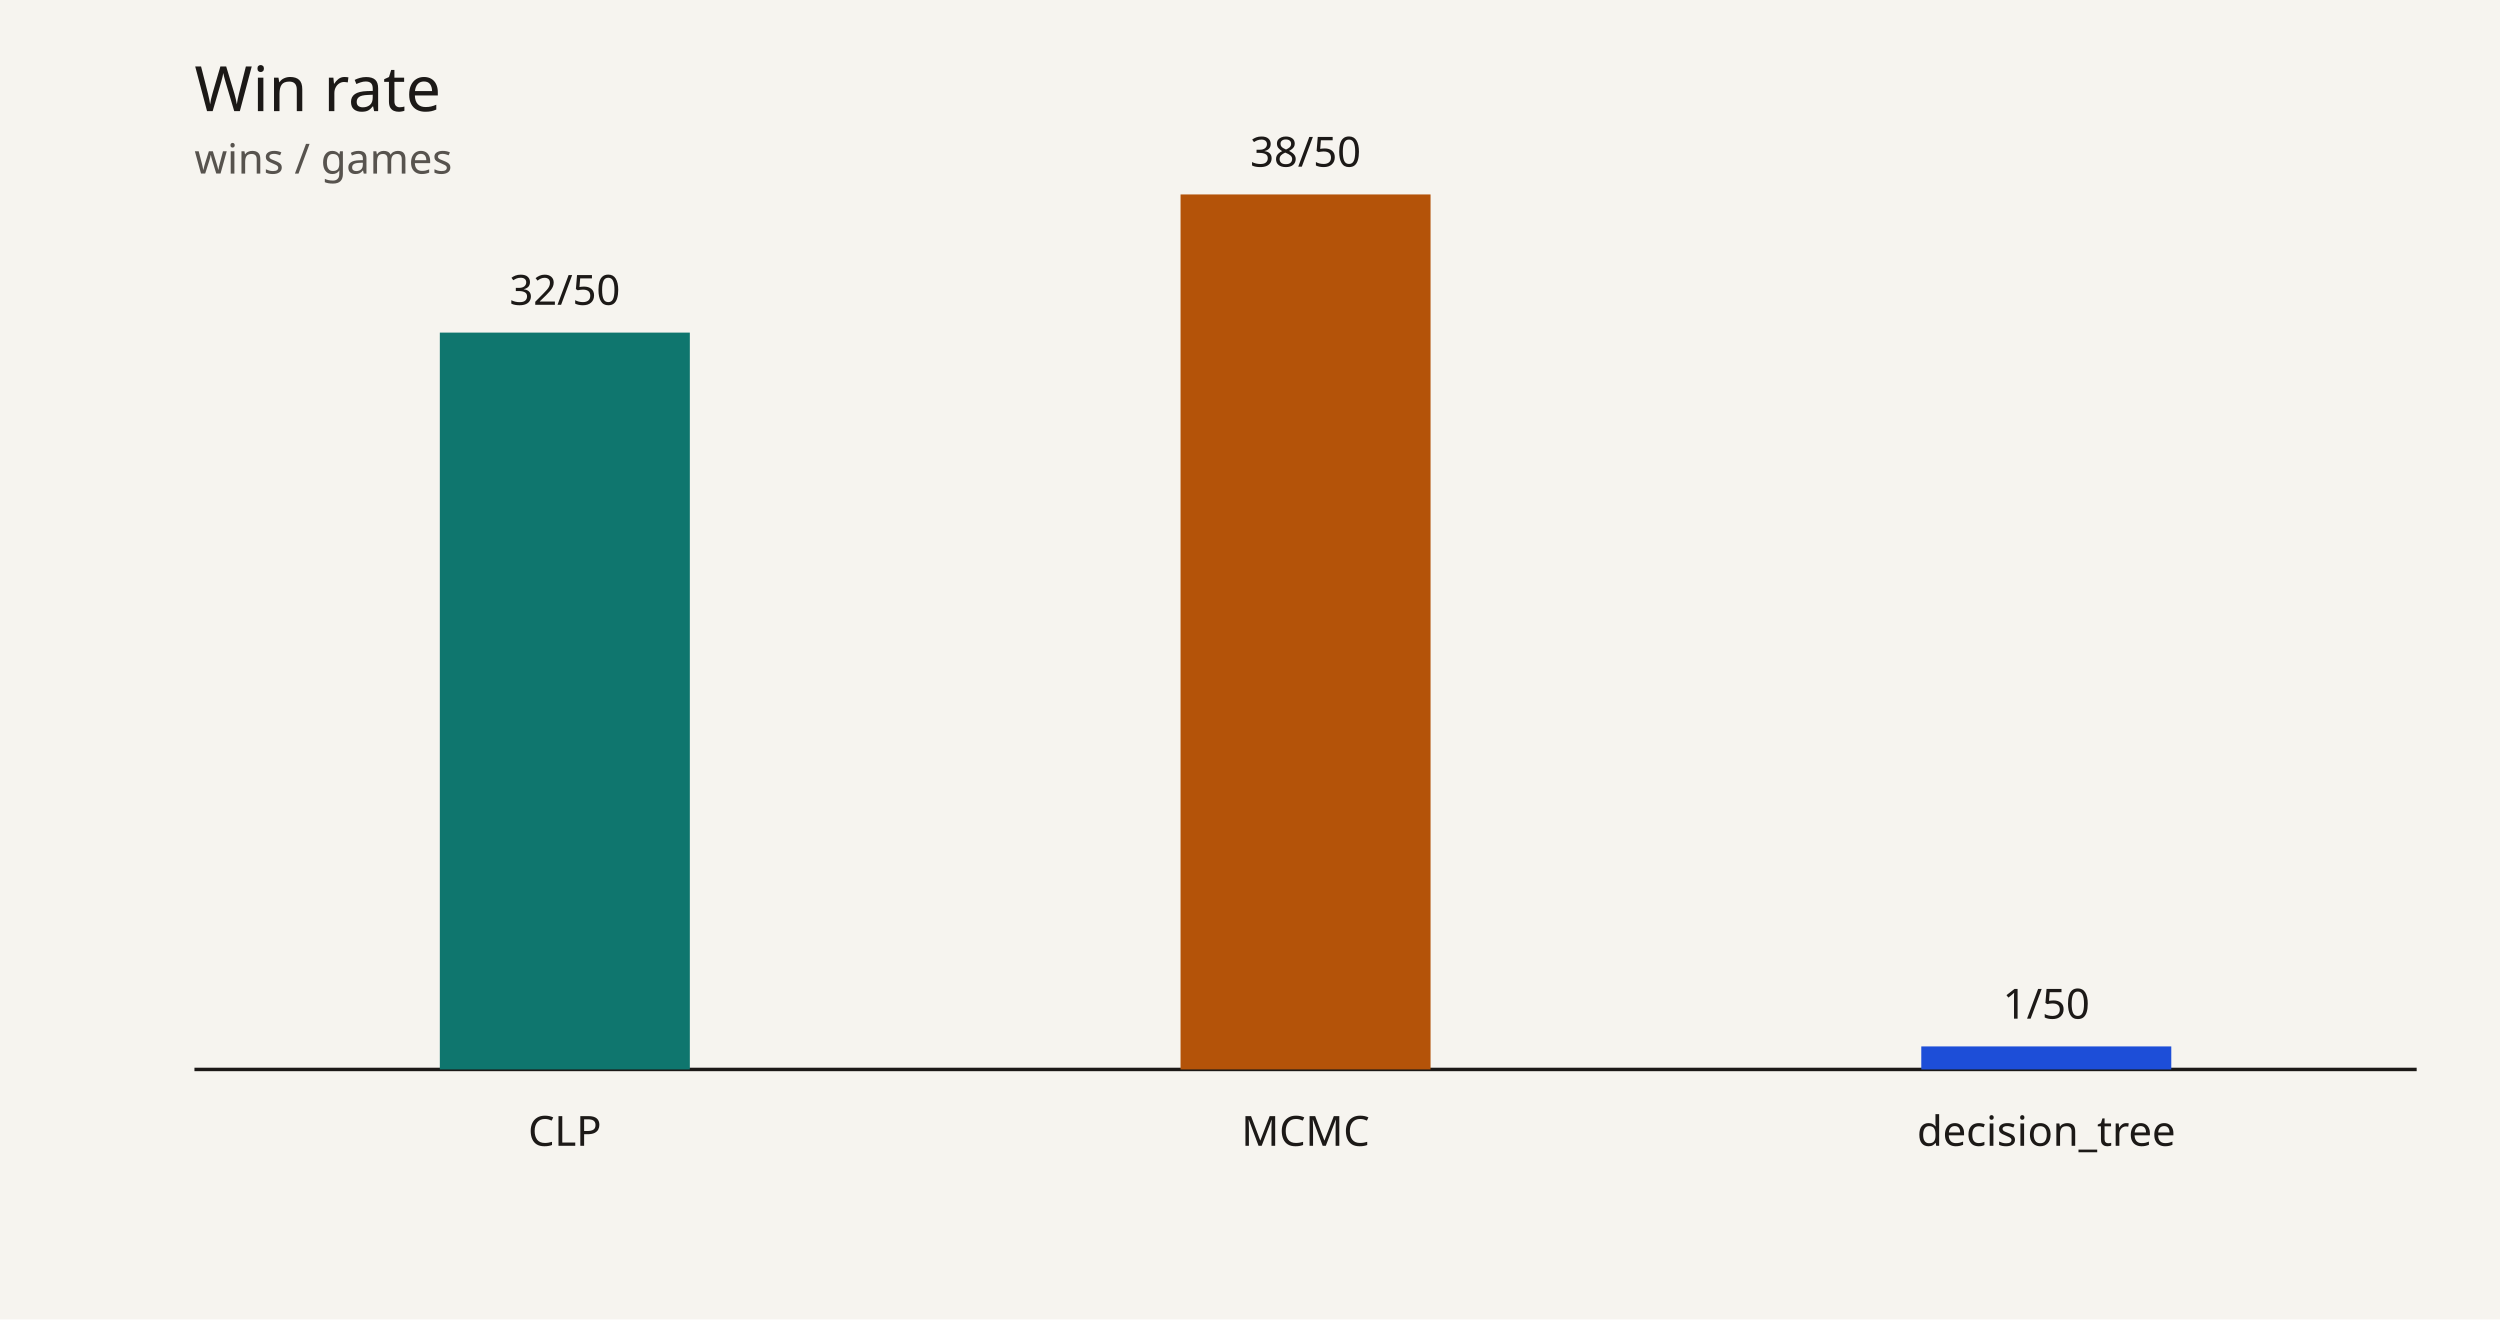
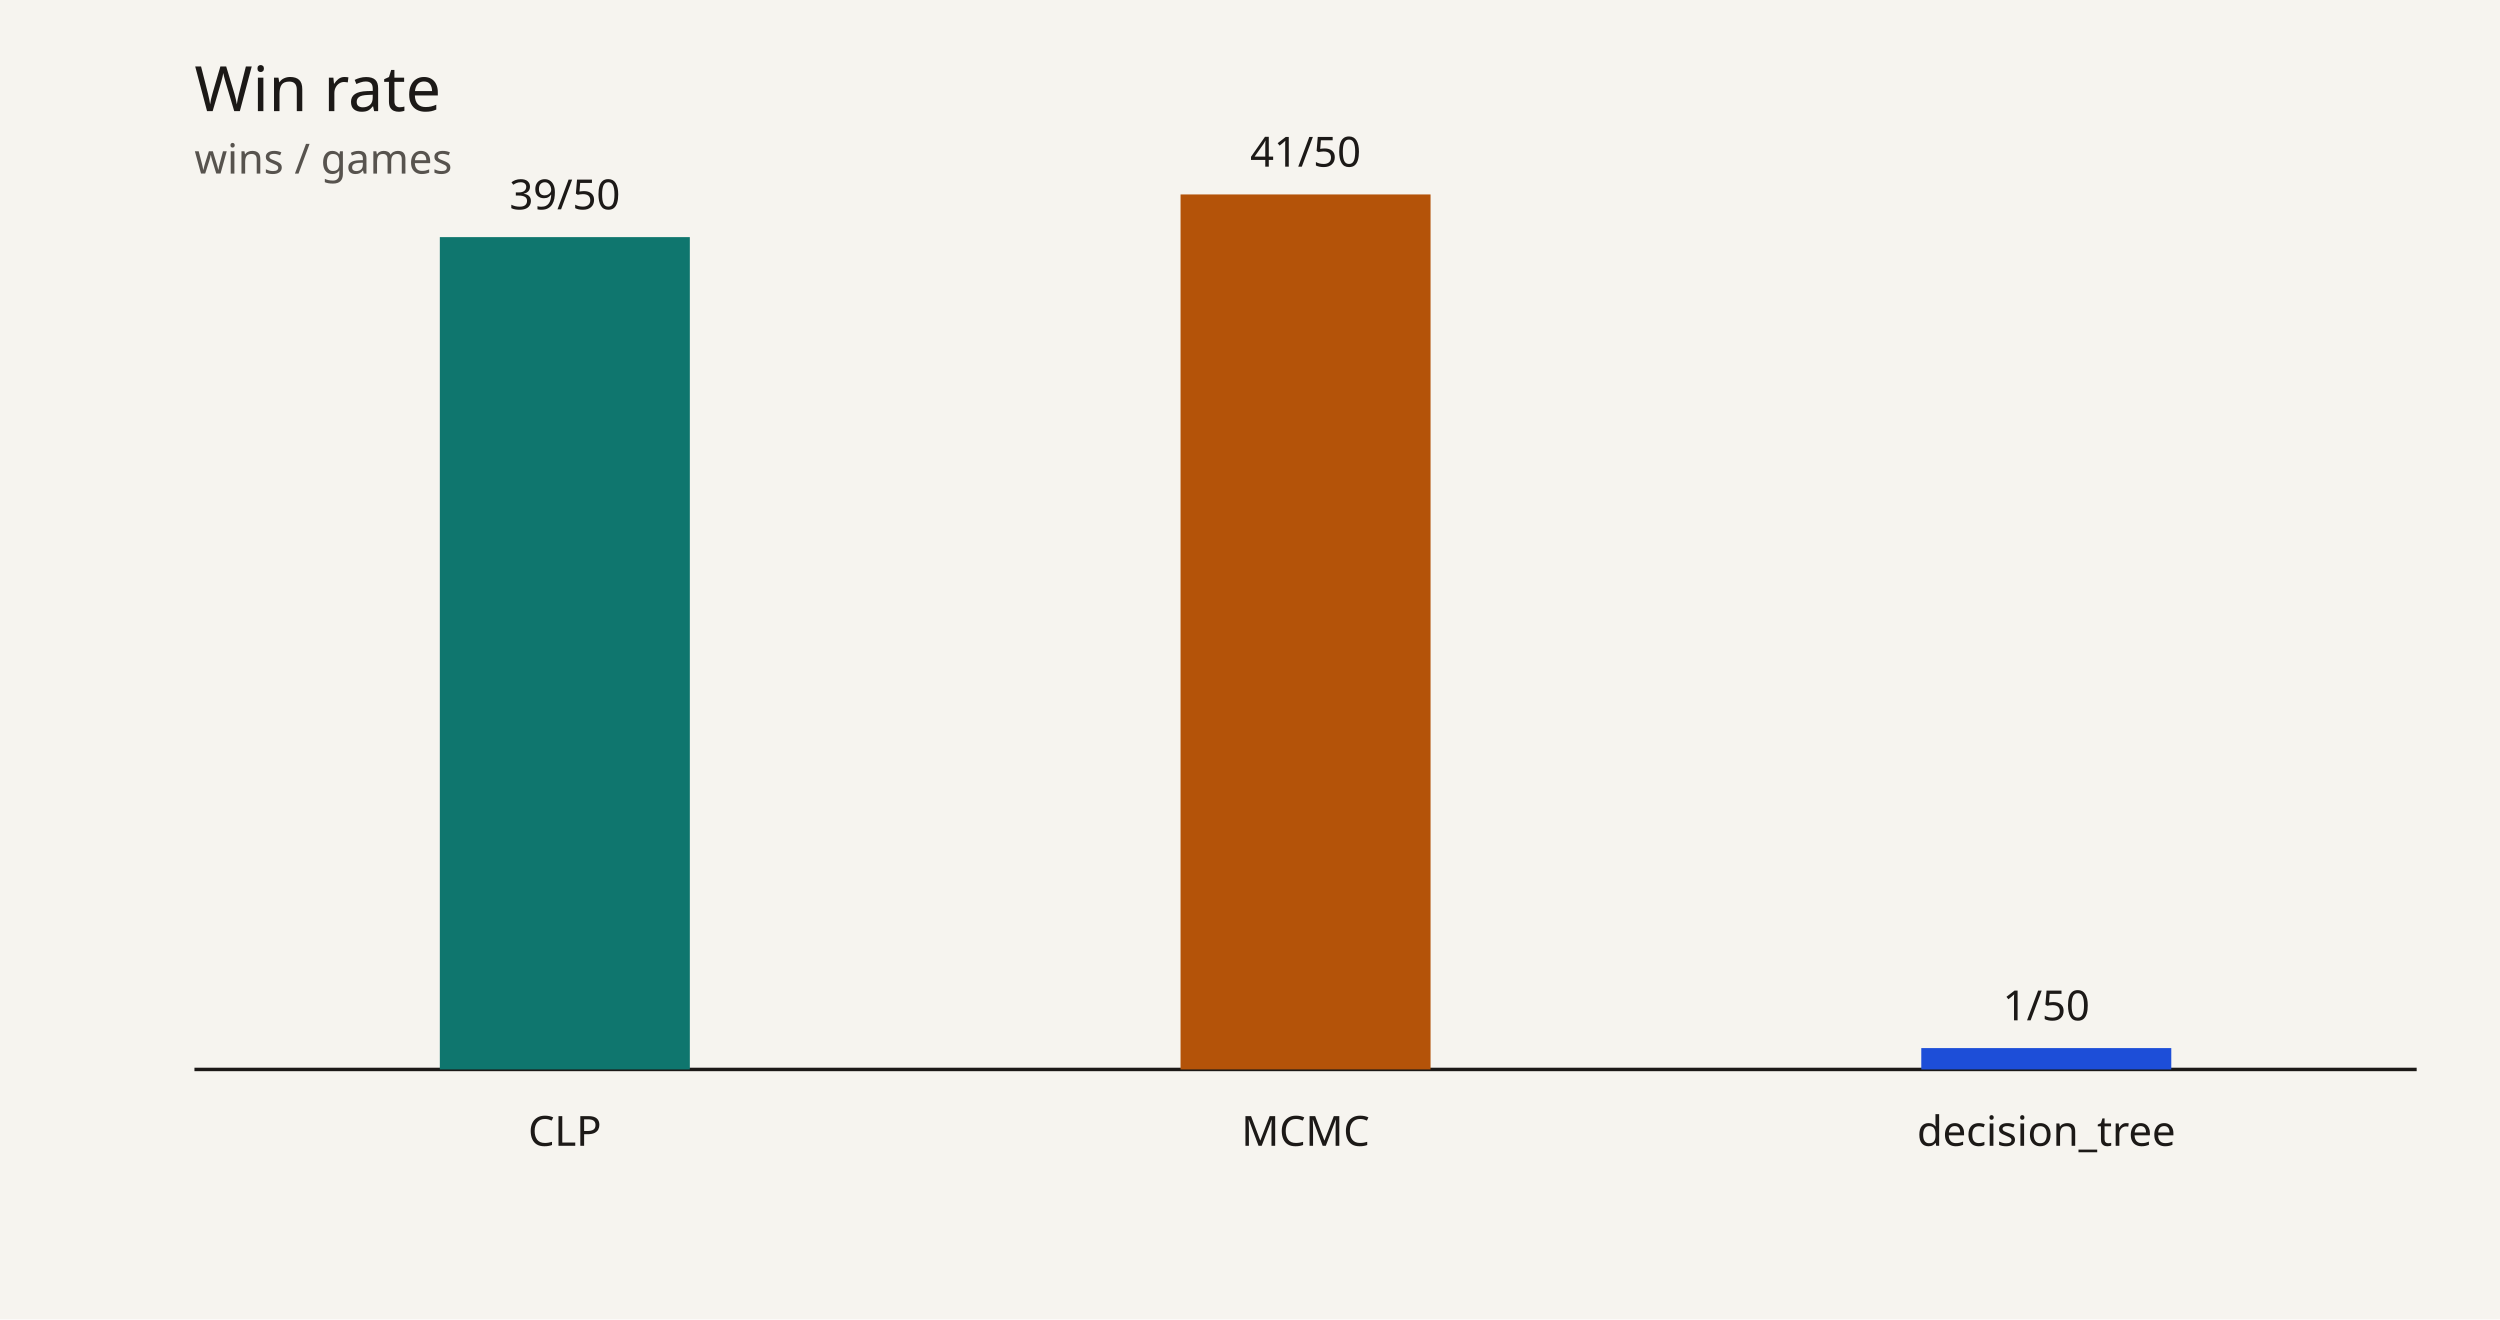
<svg xmlns="http://www.w3.org/2000/svg" width="720" height="380" viewBox="0 0 720 380">
  <rect width="100%" height="100%" fill="#f6f4ef" />
  <text x="56" y="32" font-family="sans-serif" font-size="18" fill="#1c1917">Win rate</text>
  <text x="56" y="50" font-family="sans-serif" font-size="12" fill="#57534e">wins / games</text>
  <line x1="56" y1="308" x2="696" y2="308" stroke="#1c1917" stroke-width="1" />
-   <rect x="126.67" y="95.79" width="72.00" height="212.21" fill="#0f766e" />
-   <text x="162.67" y="87.79" text-anchor="middle" font-family="sans-serif" font-size="12" fill="#1c1917">32/50</text>
+   <rect x="126.67" y="68.29" width="72.00" height="239.71" fill="#0f766e" />
+   <text x="162.67" y="60.29" text-anchor="middle" font-family="sans-serif" font-size="12" fill="#1c1917">39/50</text>
  <text x="162.67" y="330.00" text-anchor="middle" font-family="sans-serif" font-size="12" fill="#1c1917">CLP</text>
  <rect x="340.00" y="56.00" width="72.00" height="252.00" fill="#b45309" />
-   <text x="376.00" y="48.00" text-anchor="middle" font-family="sans-serif" font-size="12" fill="#1c1917">38/50</text>
+   <text x="376.00" y="48.00" text-anchor="middle" font-family="sans-serif" font-size="12" fill="#1c1917">41/50</text>
  <text x="376.00" y="330.00" text-anchor="middle" font-family="sans-serif" font-size="12" fill="#1c1917">MCMC</text>
-   <rect x="553.33" y="301.37" width="72.00" height="6.63" fill="#1d4ed8" />
-   <text x="589.33" y="293.37" text-anchor="middle" font-family="sans-serif" font-size="12" fill="#1c1917">1/50</text>
+   <rect x="553.33" y="301.85" width="72.00" height="6.15" fill="#1d4ed8" />
+   <text x="589.33" y="293.85" text-anchor="middle" font-family="sans-serif" font-size="12" fill="#1c1917">1/50</text>
  <text x="589.33" y="330.00" text-anchor="middle" font-family="sans-serif" font-size="12" fill="#1c1917">decision_tree</text>
</svg>
